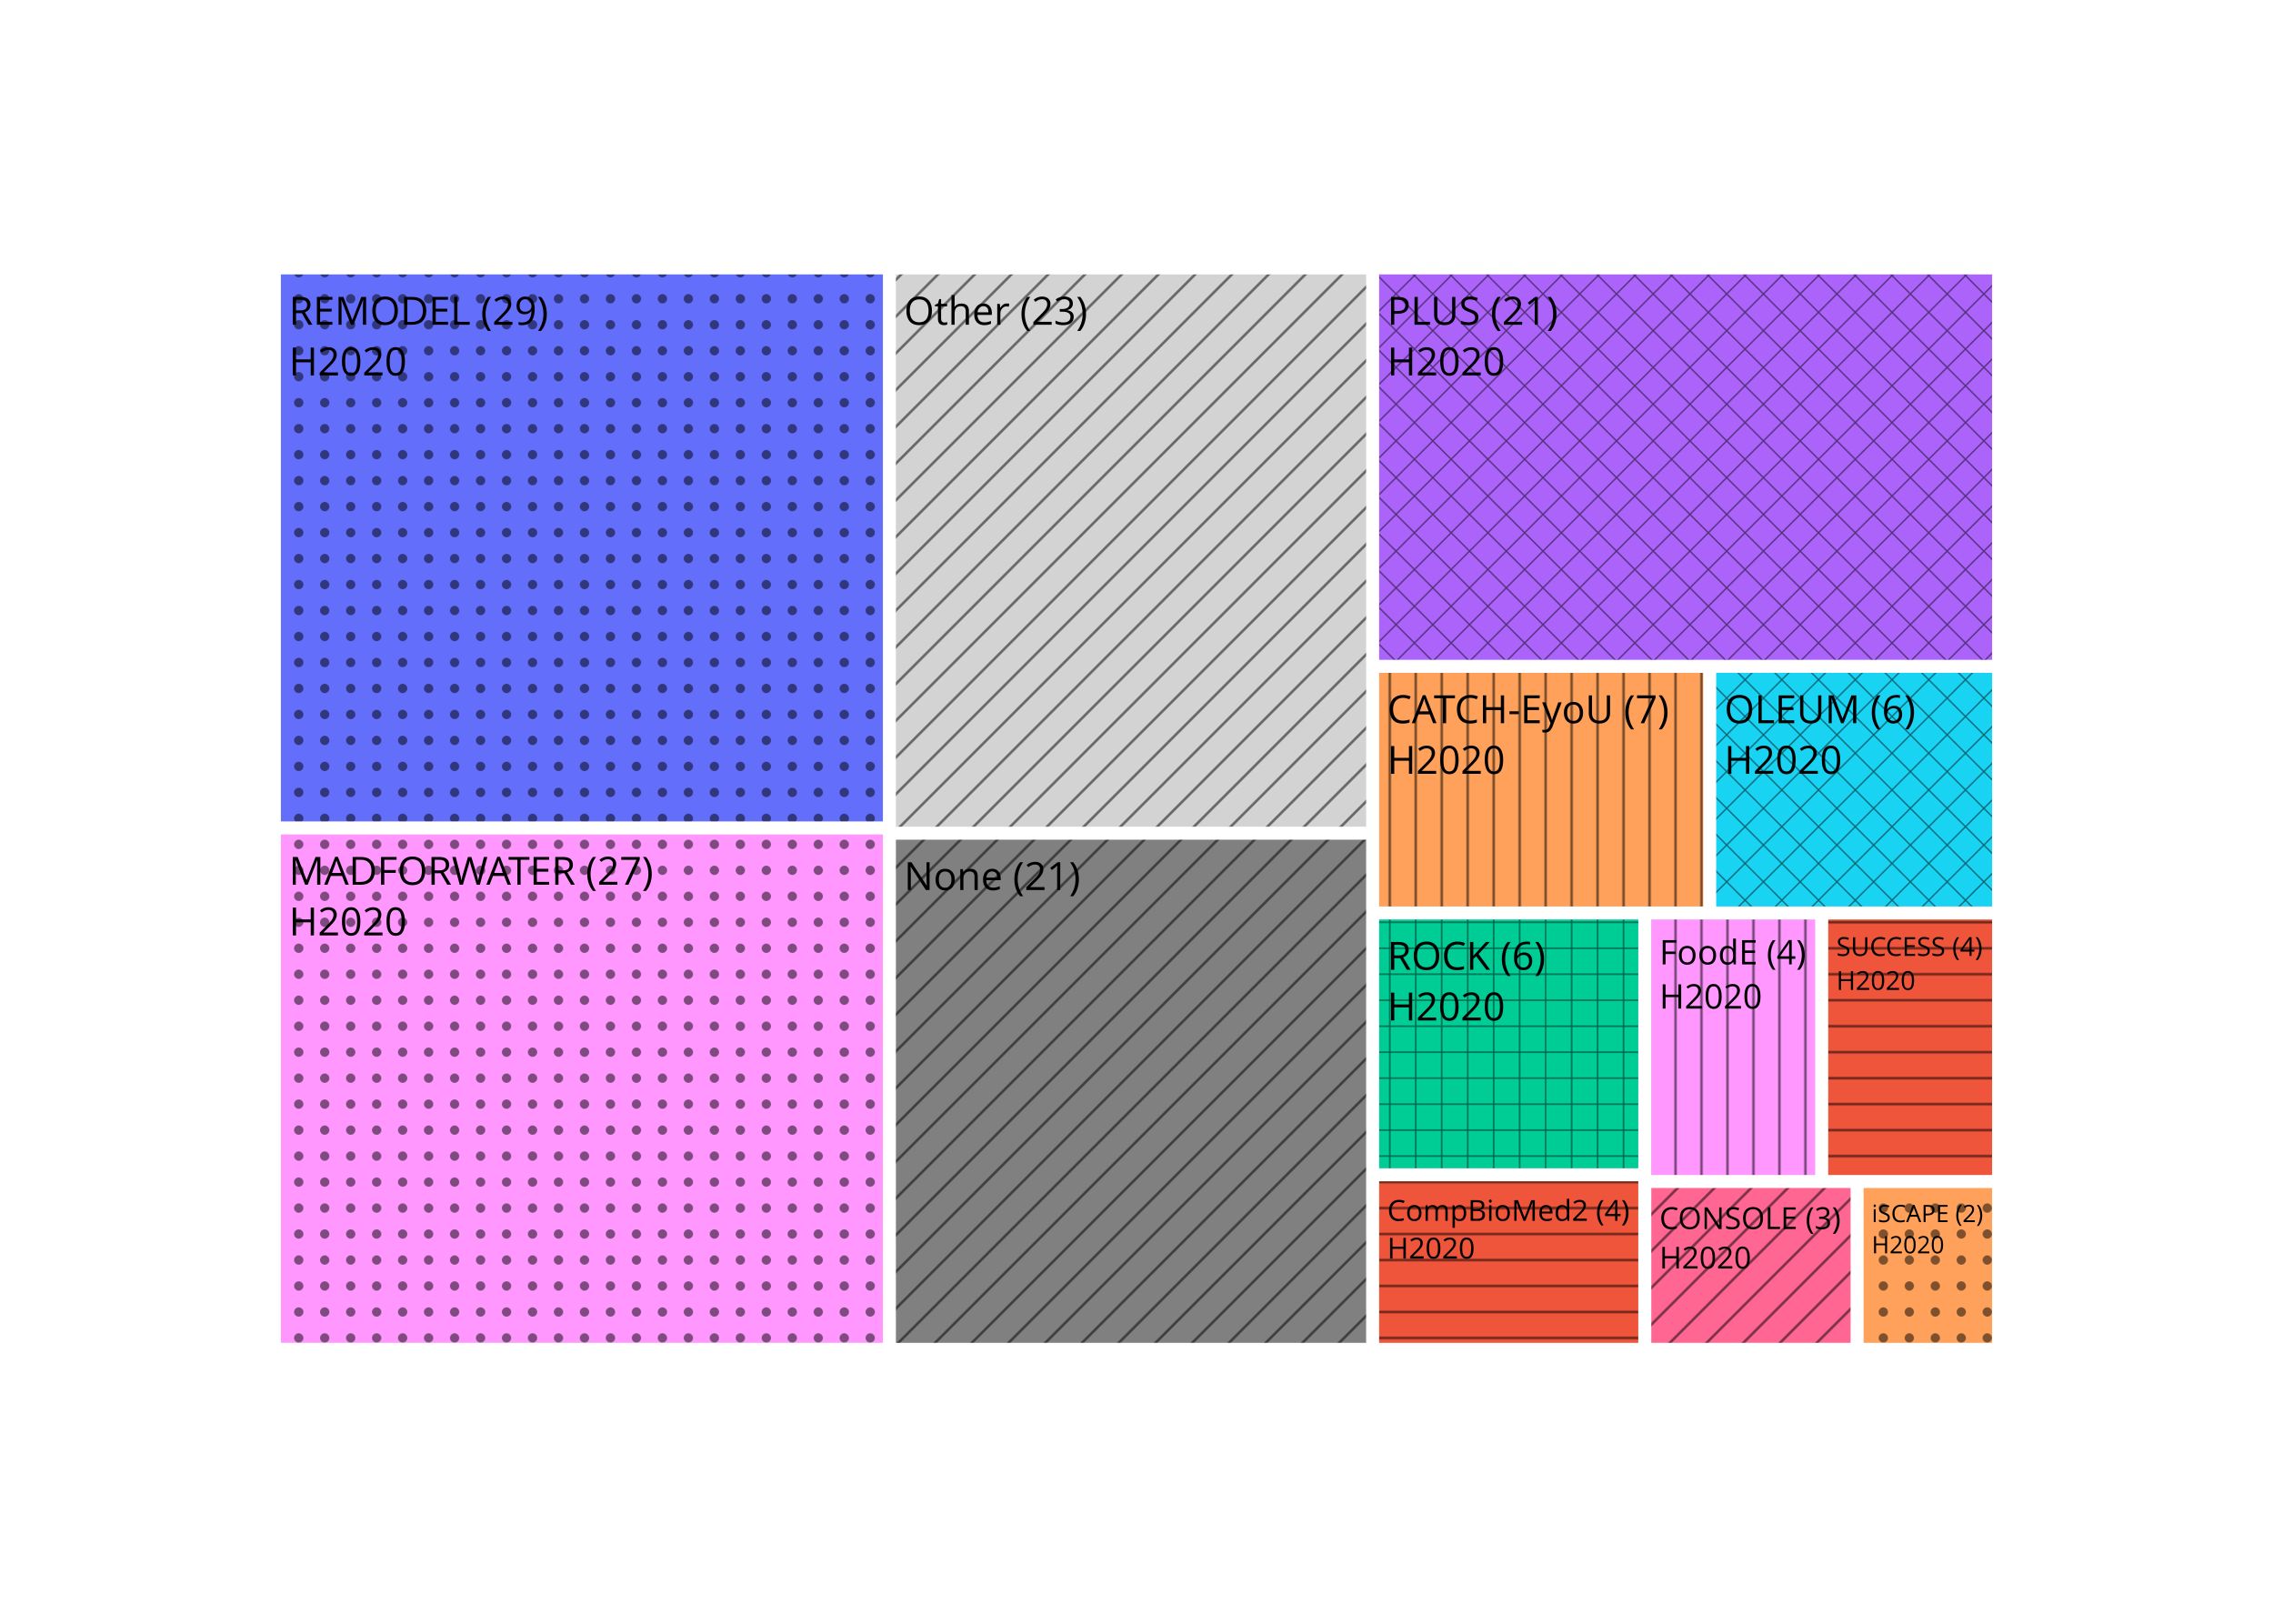
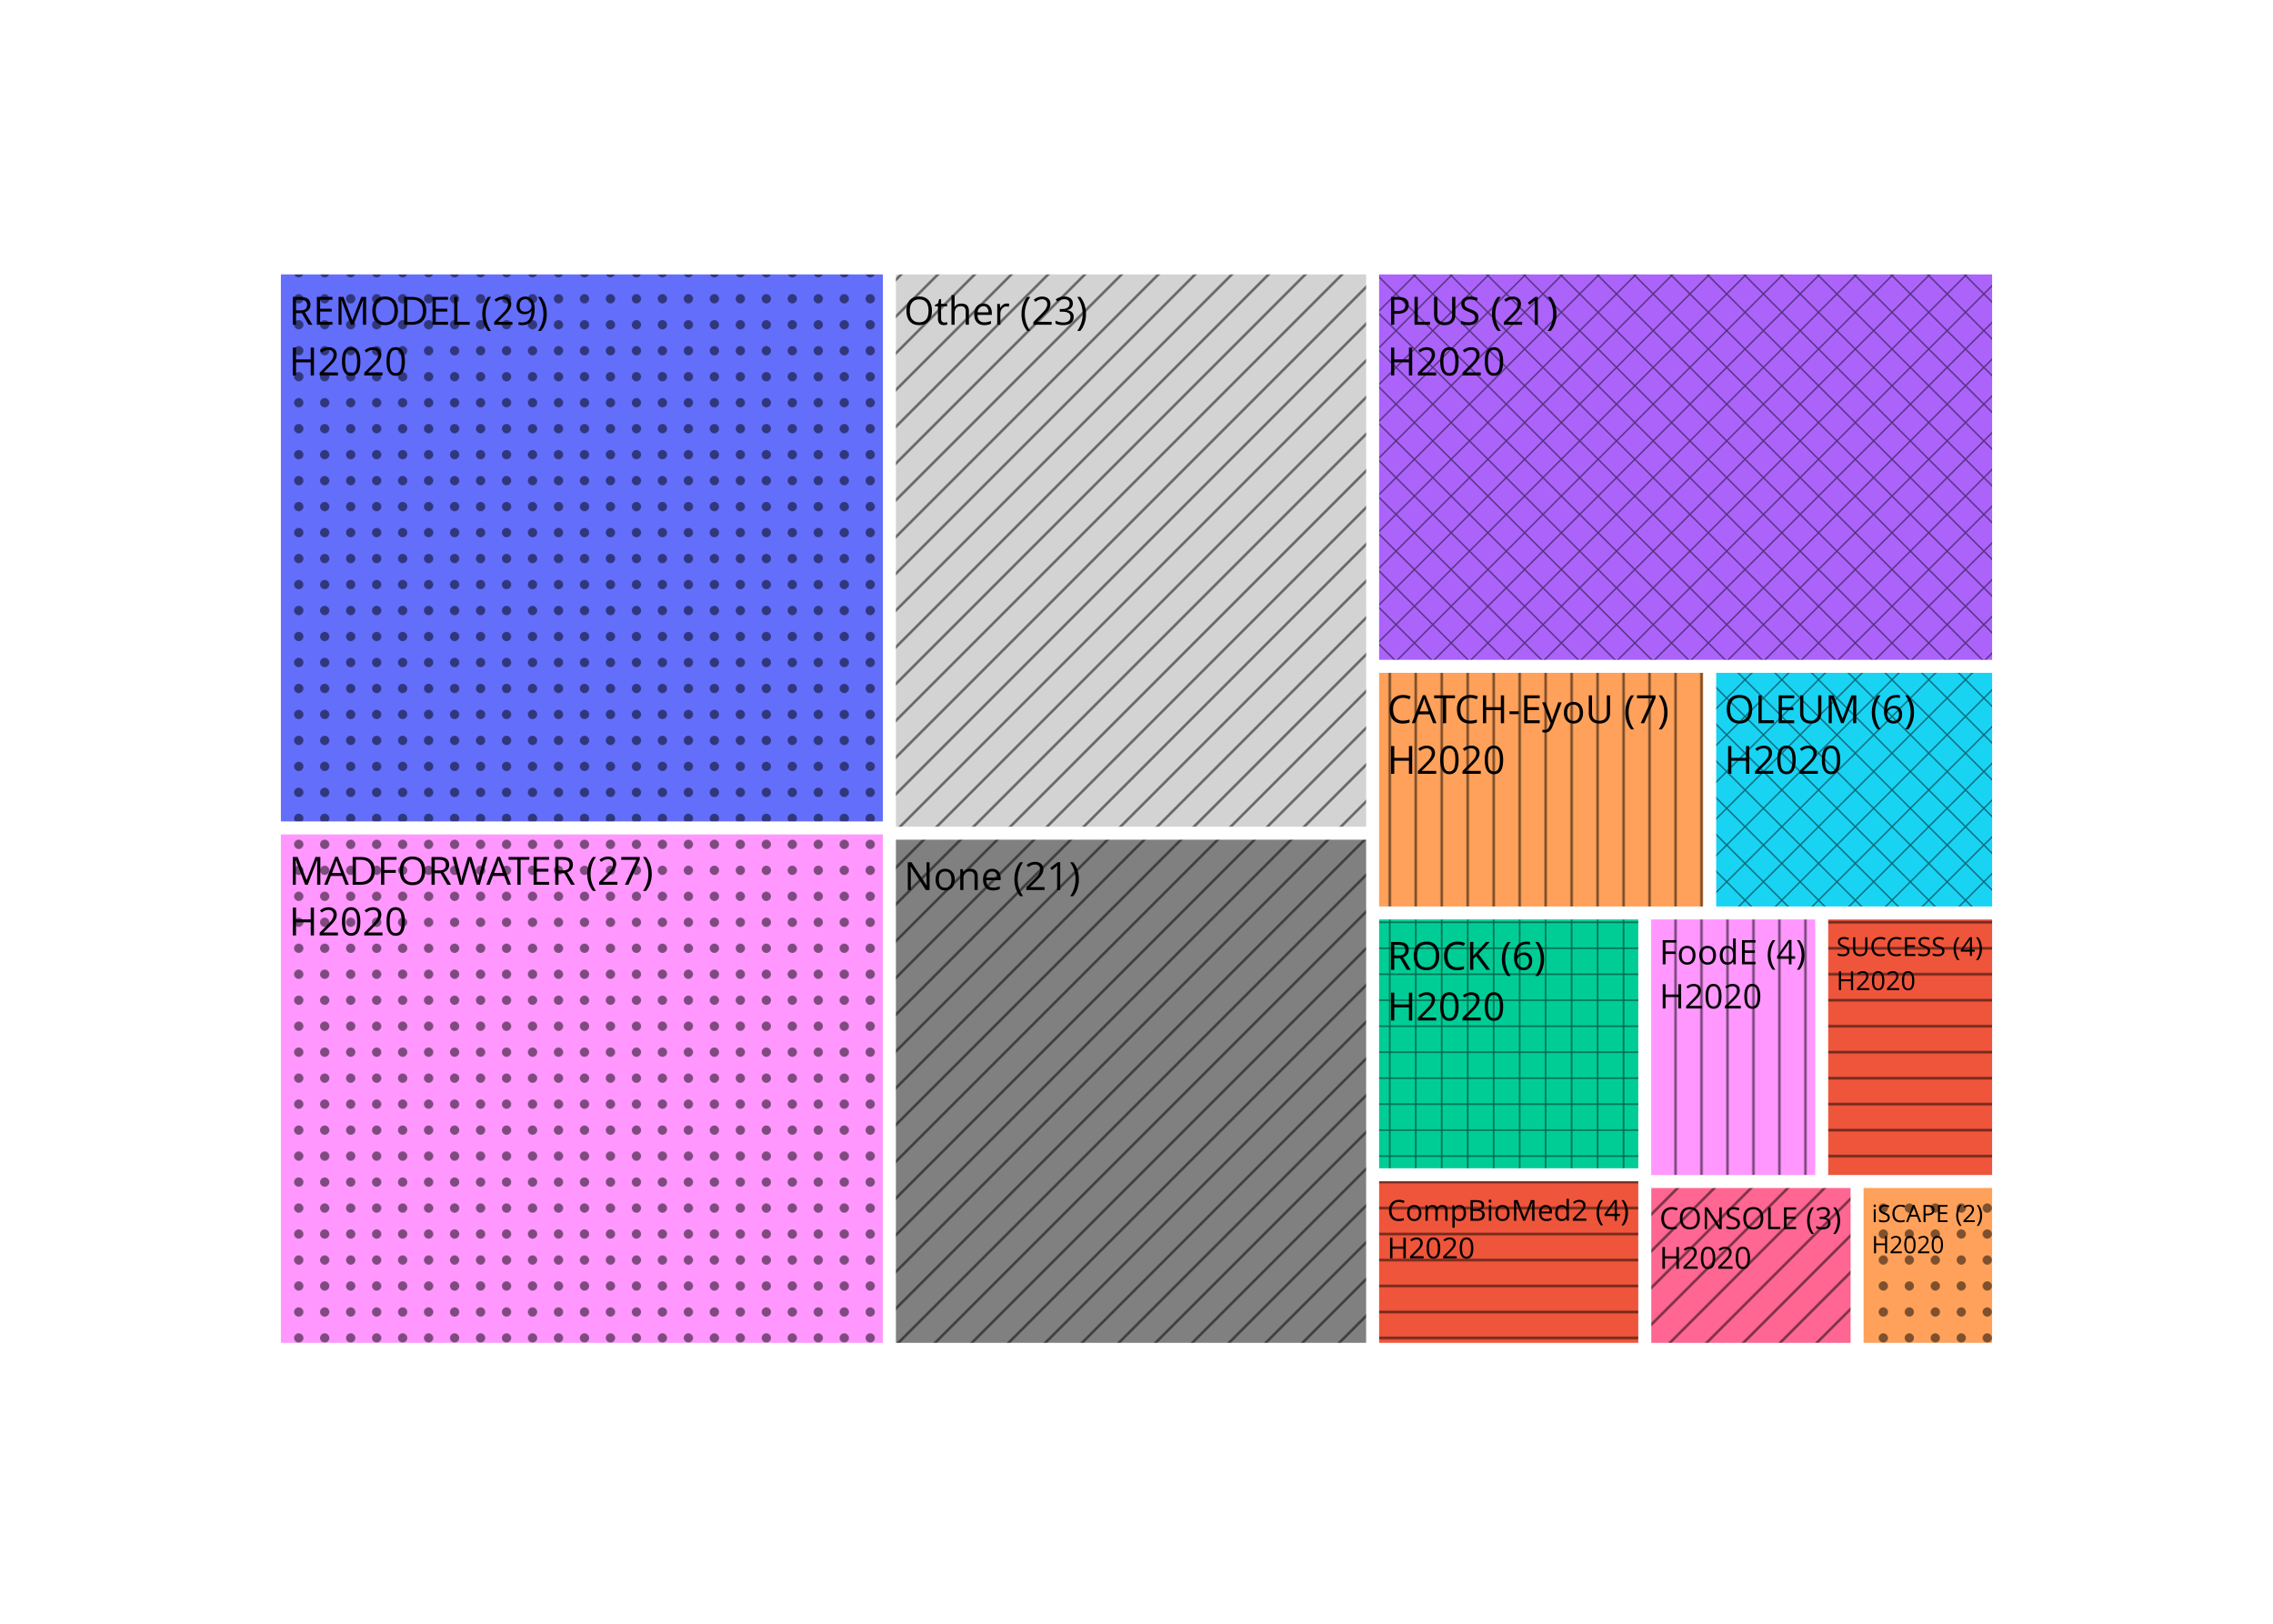
<svg xmlns="http://www.w3.org/2000/svg" class="main-svg" width="700" height="500" style="" viewBox="0 0 700 500">
  <rect x="0" y="0" width="700" height="500" style="fill: rgb(255, 255, 255); fill-opacity: 1;" />
-   <defs id="defs-ee88af">
+   <defs id="defs-2159f1">
    <g class="clips" />
    <g class="gradients" />
    <g class="patterns">
-       <pattern id="pee88af-a632e0-9" width="8px" height="8px" patternUnits="userSpaceOnUse" patternTransform="">
+       <pattern id="p2159f1-a74e4c-9" width="8px" height="8px" patternUnits="userSpaceOnUse" patternTransform="">
        <rect width="8px" height="8px" fill="rgb(99, 110, 250)" fill-opacity="1" />
        <circle cx="4" cy="4" r="1.427" opacity="0.5" fill="rgb(0, 0, 0)" />
      </pattern>
-       <pattern id="pee88af-a632e0-4" width="8px" height="8px" patternUnits="userSpaceOnUse" patternTransform="">
+       <pattern id="p2159f1-a74e4c-4" width="8px" height="8px" patternUnits="userSpaceOnUse" patternTransform="">
        <rect width="8px" height="8px" fill="rgb(255, 151, 255)" fill-opacity="1" />
        <circle cx="4" cy="4" r="1.427" opacity="0.5" fill="rgb(0, 0, 0)" />
      </pattern>
-       <pattern id="pee88af-a632e0-7" width="11.314px" height="11.314px" patternUnits="userSpaceOnUse" patternTransform="">
+       <pattern id="p2159f1-a74e4c-7" width="11.314px" height="11.314px" patternUnits="userSpaceOnUse" patternTransform="">
        <rect width="11.314px" height="11.314px" fill="rgb(211, 211, 211)" fill-opacity="1" />
        <path d="M-2.828,2.828l5.657,-5.657M0,11.314L11.314,0M8.485,14.142l5.657,-5.657" opacity="0.5" stroke="rgb(0, 0, 0)" stroke-width="0.8px" />
      </pattern>
-       <pattern id="pee88af-a632e0-5" width="11.314px" height="11.314px" patternUnits="userSpaceOnUse" patternTransform="">
+       <pattern id="p2159f1-a74e4c-5" width="11.314px" height="11.314px" patternUnits="userSpaceOnUse" patternTransform="">
        <rect width="11.314px" height="11.314px" fill="rgb(128, 128, 128)" fill-opacity="1" />
        <path d="M-2.828,2.828l5.657,-5.657M0,11.314L11.314,0M8.485,14.142l5.657,-5.657" opacity="0.5" stroke="rgb(0, 0, 0)" stroke-width="0.8px" />
      </pattern>
-       <pattern id="pee88af-a632e0-8" width="11.314px" height="11.314px" patternUnits="userSpaceOnUse" patternTransform="">
+       <pattern id="p2159f1-a74e4c-8" width="11.314px" height="11.314px" patternUnits="userSpaceOnUse" patternTransform="">
        <rect width="11.314px" height="11.314px" fill="rgb(171, 99, 250)" fill-opacity="1" />
        <path d="M-2.828,2.828l5.657,-5.657M0,11.314L11.314,0M8.485,14.142l5.657,-5.657M8.485,-2.828l5.657,5.657M0,0L11.314,11.314M-2.828,8.485l5.657,5.657" opacity="0.5" stroke="rgb(0, 0, 0)" stroke-width="0.411px" />
      </pattern>
-       <pattern id="pee88af-a632e0-0" width="8px" height="8px" patternUnits="userSpaceOnUse" patternTransform="">
+       <pattern id="p2159f1-a74e4c-0" width="8px" height="8px" patternUnits="userSpaceOnUse" patternTransform="">
        <rect width="8px" height="8px" fill="rgb(255, 161, 90)" fill-opacity="1" />
        <path d="M4,0L4,8" opacity="0.5" stroke="rgb(0, 0, 0)" stroke-width="0.8px" />
      </pattern>
-       <pattern id="pee88af-a632e0-6" width="11.314px" height="11.314px" patternUnits="userSpaceOnUse" patternTransform="">
+       <pattern id="p2159f1-a74e4c-6" width="11.314px" height="11.314px" patternUnits="userSpaceOnUse" patternTransform="">
        <rect width="11.314px" height="11.314px" fill="rgb(25, 211, 243)" fill-opacity="1" />
        <path d="M-2.828,2.828l5.657,-5.657M0,11.314L11.314,0M8.485,14.142l5.657,-5.657M8.485,-2.828l5.657,5.657M0,0L11.314,11.314M-2.828,8.485l5.657,5.657" opacity="0.5" stroke="rgb(0, 0, 0)" stroke-width="0.411px" />
      </pattern>
-       <pattern id="pee88af-a632e0-10" width="8px" height="8px" patternUnits="userSpaceOnUse" patternTransform="">
+       <pattern id="p2159f1-a74e4c-10" width="8px" height="8px" patternUnits="userSpaceOnUse" patternTransform="">
        <rect width="8px" height="8px" fill="rgb(0, 204, 150)" fill-opacity="1" />
        <path d="M4,0L4,8M0,4L8,4" opacity="0.5" stroke="rgb(0, 0, 0)" stroke-width="0.411px" />
      </pattern>
-       <pattern id="pee88af-a632e0-2" width="8px" height="8px" patternUnits="userSpaceOnUse" patternTransform="">
+       <pattern id="p2159f1-a74e4c-2" width="8px" height="8px" patternUnits="userSpaceOnUse" patternTransform="">
        <rect width="8px" height="8px" fill="rgb(239, 85, 59)" fill-opacity="1" />
        <path d="M0,4L8,4" opacity="0.5" stroke="rgb(0, 0, 0)" stroke-width="0.8px" />
      </pattern>
-       <pattern id="pee88af-a632e0-3" width="8px" height="8px" patternUnits="userSpaceOnUse" patternTransform="">
+       <pattern id="p2159f1-a74e4c-3" width="8px" height="8px" patternUnits="userSpaceOnUse" patternTransform="">
        <rect width="8px" height="8px" fill="rgb(255, 151, 255)" fill-opacity="1" />
        <path d="M4,0L4,8" opacity="0.5" stroke="rgb(0, 0, 0)" stroke-width="0.8px" />
      </pattern>
-       <pattern id="pee88af-a632e0-11" width="8px" height="8px" patternUnits="userSpaceOnUse" patternTransform="">
+       <pattern id="p2159f1-a74e4c-11" width="8px" height="8px" patternUnits="userSpaceOnUse" patternTransform="">
        <rect width="8px" height="8px" fill="rgb(239, 85, 59)" fill-opacity="1" />
        <path d="M0,4L8,4" opacity="0.5" stroke="rgb(0, 0, 0)" stroke-width="0.8px" />
      </pattern>
-       <pattern id="pee88af-a632e0-1" width="11.314px" height="11.314px" patternUnits="userSpaceOnUse" patternTransform="">
+       <pattern id="p2159f1-a74e4c-1" width="11.314px" height="11.314px" patternUnits="userSpaceOnUse" patternTransform="">
        <rect width="11.314px" height="11.314px" fill="rgb(255, 102, 146)" fill-opacity="1" />
        <path d="M-2.828,2.828l5.657,-5.657M0,11.314L11.314,0M8.485,14.142l5.657,-5.657" opacity="0.5" stroke="rgb(0, 0, 0)" stroke-width="0.8px" />
      </pattern>
-       <pattern id="pee88af-a632e0-12" width="8px" height="8px" patternUnits="userSpaceOnUse" patternTransform="">
+       <pattern id="p2159f1-a74e4c-12" width="8px" height="8px" patternUnits="userSpaceOnUse" patternTransform="">
        <rect width="8px" height="8px" fill="rgb(255, 161, 90)" fill-opacity="1" />
        <circle cx="4" cy="4" r="1.427" opacity="0.5" fill="rgb(0, 0, 0)" />
      </pattern>
    </g>
  </defs>
  <g class="bglayer" />
  <g class="layer-below">
    <g class="imagelayer" />
    <g class="shapelayer" />
  </g>
  <g class="cartesianlayer" />
  <g class="polarlayer" />
  <g class="smithlayer" />
  <g class="ternarylayer" />
  <g class="geolayer" />
  <g class="funnelarealayer" />
  <g class="pielayer" />
  <g class="iciclelayer" />
  <g class="treemaplayer">
    <g class="trace treemap" style="opacity: 1;">
      <g class="slice cursor-pointer">
        <path class="surface" d="M80,60L620,60L620,420L80,420Z" style="pointer-events: none; fill: rgb(0, 0, 0); fill-opacity: 0; stroke-width: 0; stroke: rgb(0, 0, 0); stroke-opacity: 0; opacity: 100;" />
        <g class="slicetext">
          <text data-notex="1" class="slicetext" text-anchor="start" x="0" y="0" style="font-family: 'Open Sans', verdana, arial, sans-serif; font-size: 12px; fill: rgb(42, 63, 95); fill-opacity: 1; white-space: pre;" transform="translate(86,76)"> </text>
        </g>
      </g>
      <g class="slice cursor-pointer">
-         <path class="surface pattern_filled" d="M86,84L272.401,84L272.401,253.446L86,253.446Z" style="pointer-events: none; stroke-width: 1; fill: url('#pee88af-a632e0-9'); stroke: rgb(255, 255, 255); stroke-opacity: 1; opacity: 1;" />
+         <path class="surface pattern_filled" d="M86,84L272.401,84L272.401,253.446L86,253.446Z" style="pointer-events: none; stroke-width: 1; fill: url('#p2159f1-a74e4c-9'); stroke: rgb(255, 255, 255); stroke-opacity: 1; opacity: 1;" />
        <g class="slicetext">
          <text data-notex="1" class="slicetext" text-anchor="start" x="0" y="0" style="font-family: 'Open Sans', verdana, arial, sans-serif; font-size: 12px; fill: rgb(255, 255, 255); fill-opacity: 1; white-space: pre;" transform="translate(89,100)">
            <tspan class="line" dy="0em" x="0" y="0">
              <tspan style=" fill: black; text-shadow: -2px -2px 0 #FFF, 2px -2px 0 #FFF, -2px 2px 0 #FFF, 2px 2px 0 #FFF, -2px 0 0 #FFF, 2px 0 0 #FFF, 0 -2px 0 #FFF, 0 2px 0 #FFF;">REMODEL (29)</tspan>
            </tspan>
            <tspan class="line" dy="1.3em" x="0" y="0">
              <tspan style=" fill: black; text-shadow: -2px -2px 0 #FFF, 2px -2px 0 #FFF, -2px 2px 0 #FFF, 2px 2px 0 #FFF, -2px 0 0 #FFF, 2px 0 0 #FFF, 0 -2px 0 #FFF, 0 2px 0 #FFF;">H2020</tspan>
            </tspan>
          </text>
        </g>
      </g>
      <g class="slice cursor-pointer">
-         <path class="surface pattern_filled" d="M86,256.446L272.401,256.446L272.401,414L86,414Z" style="pointer-events: none; stroke-width: 1; fill: url('#pee88af-a632e0-4'); stroke: rgb(255, 255, 255); stroke-opacity: 1; opacity: 1;" />
+         <path class="surface pattern_filled" d="M86,256.446L272.401,256.446L272.401,414L86,414Z" style="pointer-events: none; stroke-width: 1; fill: url('#p2159f1-a74e4c-4'); stroke: rgb(255, 255, 255); stroke-opacity: 1; opacity: 1;" />
        <g class="slicetext">
          <text data-notex="1" class="slicetext" text-anchor="start" x="0" y="0" style="font-family: 'Open Sans', verdana, arial, sans-serif; font-size: 12px; fill: rgb(68, 68, 68); fill-opacity: 1; white-space: pre;" transform="translate(89,272.4464)">
            <tspan class="line" dy="0em" x="0" y="0">
              <tspan style=" fill: black; text-shadow: -2px -2px 0 #FFF, 2px -2px 0 #FFF, -2px 2px 0 #FFF, 2px 2px 0 #FFF, -2px 0 0 #FFF, 2px 0 0 #FFF, 0 -2px 0 #FFF, 0 2px 0 #FFF;">MADFORWATER (27)</tspan>
            </tspan>
            <tspan class="line" dy="1.3em" x="0" y="0">
              <tspan style=" fill: black; text-shadow: -2px -2px 0 #FFF, 2px -2px 0 #FFF, -2px 2px 0 #FFF, 2px 2px 0 #FFF, -2px 0 0 #FFF, 2px 0 0 #FFF, 0 -2px 0 #FFF, 0 2px 0 #FFF;">H2020</tspan>
            </tspan>
          </text>
        </g>
      </g>
      <g class="slice cursor-pointer">
-         <path class="surface pattern_filled" d="M275.401,84L421.217,84L421.217,255.068L275.401,255.068Z" style="pointer-events: none; stroke-width: 1; fill: url('#pee88af-a632e0-7'); stroke: rgb(255, 255, 255); stroke-opacity: 1; opacity: 1;" />
+         <path class="surface pattern_filled" d="M275.401,84L421.217,84L421.217,255.068L275.401,255.068Z" style="pointer-events: none; stroke-width: 1; fill: url('#p2159f1-a74e4c-7'); stroke: rgb(255, 255, 255); stroke-opacity: 1; opacity: 1;" />
        <g class="slicetext">
          <text data-notex="1" class="slicetext" text-anchor="start" x="0" y="0" style="font-family: 'Open Sans', verdana, arial, sans-serif; font-size: 12px; fill: rgb(68, 68, 68); fill-opacity: 1; white-space: pre;" transform="translate(278.4013,100)">
            <tspan class="line" dy="0em" x="0" y="0">
              <tspan style=" fill: black; text-shadow: -2px -2px 0 #FFF, 2px -2px 0 #FFF, -2px 2px 0 #FFF, 2px 2px 0 #FFF, -2px 0 0 #FFF, 2px 0 0 #FFF, 0 -2px 0 #FFF, 0 2px 0 #FFF;">Other (23)</tspan>
            </tspan>
            <tspan class="line" dy="1.3em" x="0" y="0">
              <tspan style=" fill: black; text-shadow: -2px -2px 0 #FFF, 2px -2px 0 #FFF, -2px 2px 0 #FFF, 2px 2px 0 #FFF, -2px 0 0 #FFF, 2px 0 0 #FFF, 0 -2px 0 #FFF, 0 2px 0 #FFF;" />
            </tspan>
          </text>
        </g>
      </g>
      <g class="slice cursor-pointer">
-         <path class="surface pattern_filled" d="M275.401,258.068L421.217,258.068L421.217,414L275.401,414Z" style="pointer-events: none; stroke-width: 1; fill: url('#pee88af-a632e0-5'); stroke: rgb(255, 255, 255); stroke-opacity: 1; opacity: 1;" />
+         <path class="surface pattern_filled" d="M275.401,258.068L421.217,258.068L421.217,414L275.401,414Z" style="pointer-events: none; stroke-width: 1; fill: url('#p2159f1-a74e4c-5'); stroke: rgb(255, 255, 255); stroke-opacity: 1; opacity: 1;" />
        <g class="slicetext">
          <text data-notex="1" class="slicetext" text-anchor="start" x="0" y="0" style="font-family: 'Open Sans', verdana, arial, sans-serif; font-size: 12px; fill: rgb(255, 255, 255); fill-opacity: 1; white-space: pre;" transform="translate(278.4013,274.0682)">
            <tspan class="line" dy="0em" x="0" y="0">
              <tspan style=" fill: black; text-shadow: -2px -2px 0 #FFF, 2px -2px 0 #FFF, -2px 2px 0 #FFF, 2px 2px 0 #FFF, -2px 0 0 #FFF, 2px 0 0 #FFF, 0 -2px 0 #FFF, 0 2px 0 #FFF;">None (21)</tspan>
            </tspan>
            <tspan class="line" dy="1.3em" x="0" y="0">
              <tspan style=" fill: black; text-shadow: -2px -2px 0 #FFF, 2px -2px 0 #FFF, -2px 2px 0 #FFF, 2px 2px 0 #FFF, -2px 0 0 #FFF, 2px 0 0 #FFF, 0 -2px 0 #FFF, 0 2px 0 #FFF;" />
            </tspan>
          </text>
        </g>
      </g>
      <g class="slice cursor-pointer">
-         <path class="surface pattern_filled" d="M424.217,84L614,84L614,203.684L424.217,203.684Z" style="pointer-events: none; stroke-width: 1; fill: url('#pee88af-a632e0-8'); stroke: rgb(255, 255, 255); stroke-opacity: 1; opacity: 1;" />
+         <path class="surface pattern_filled" d="M424.217,84L614,84L614,203.684L424.217,203.684Z" style="pointer-events: none; stroke-width: 1; fill: url('#p2159f1-a74e4c-8'); stroke: rgb(255, 255, 255); stroke-opacity: 1; opacity: 1;" />
        <g class="slicetext">
          <text data-notex="1" class="slicetext" text-anchor="start" x="0" y="0" style="font-family: 'Open Sans', verdana, arial, sans-serif; font-size: 12px; fill: rgb(255, 255, 255); fill-opacity: 1; white-space: pre;" transform="translate(427.2166,100)">
            <tspan class="line" dy="0em" x="0" y="0">
              <tspan style=" fill: black; text-shadow: -2px -2px 0 #FFF, 2px -2px 0 #FFF, -2px 2px 0 #FFF, 2px 2px 0 #FFF, -2px 0 0 #FFF, 2px 0 0 #FFF, 0 -2px 0 #FFF, 0 2px 0 #FFF;">PLUS (21)</tspan>
            </tspan>
            <tspan class="line" dy="1.3em" x="0" y="0">
              <tspan style=" fill: black; text-shadow: -2px -2px 0 #FFF, 2px -2px 0 #FFF, -2px 2px 0 #FFF, 2px 2px 0 #FFF, -2px 0 0 #FFF, 2px 0 0 #FFF, 0 -2px 0 #FFF, 0 2px 0 #FFF;">H2020</tspan>
            </tspan>
          </text>
        </g>
      </g>
      <g class="slice cursor-pointer">
-         <path class="surface pattern_filled" d="M424.217,206.684L525.023,206.684L525.023,279.632L424.217,279.632Z" style="pointer-events: none; stroke-width: 1; fill: url('#pee88af-a632e0-0'); stroke: rgb(255, 255, 255); stroke-opacity: 1; opacity: 1;" />
+         <path class="surface pattern_filled" d="M424.217,206.684L525.023,206.684L525.023,279.632L424.217,279.632Z" style="pointer-events: none; stroke-width: 1; fill: url('#p2159f1-a74e4c-0'); stroke: rgb(255, 255, 255); stroke-opacity: 1; opacity: 1;" />
        <g class="slicetext">
          <text data-notex="1" class="slicetext" text-anchor="start" x="0" y="0" style="font-family: 'Open Sans', verdana, arial, sans-serif; font-size: 12px; fill: rgb(68, 68, 68); fill-opacity: 1; white-space: pre;" transform="translate(427.2166,222.6842)">
            <tspan class="line" dy="0em" x="0" y="0">
              <tspan style=" fill: black; text-shadow: -2px -2px 0 #FFF, 2px -2px 0 #FFF, -2px 2px 0 #FFF, 2px 2px 0 #FFF, -2px 0 0 #FFF, 2px 0 0 #FFF, 0 -2px 0 #FFF, 0 2px 0 #FFF;">CATCH-EyoU (7)</tspan>
            </tspan>
            <tspan class="line" dy="1.3em" x="0" y="0">
              <tspan style=" fill: black; text-shadow: -2px -2px 0 #FFF, 2px -2px 0 #FFF, -2px 2px 0 #FFF, 2px 2px 0 #FFF, -2px 0 0 #FFF, 2px 0 0 #FFF, 0 -2px 0 #FFF, 0 2px 0 #FFF;">H2020</tspan>
            </tspan>
          </text>
        </g>
      </g>
      <g class="slice cursor-pointer">
-         <path class="surface pattern_filled" d="M528.023,206.684L614,206.684L614,279.632L528.023,279.632Z" style="pointer-events: none; stroke-width: 1; fill: url('#pee88af-a632e0-6'); stroke: rgb(255, 255, 255); stroke-opacity: 1; opacity: 1;" />
+         <path class="surface pattern_filled" d="M528.023,206.684L614,206.684L614,279.632L528.023,279.632Z" style="pointer-events: none; stroke-width: 1; fill: url('#p2159f1-a74e4c-6'); stroke: rgb(255, 255, 255); stroke-opacity: 1; opacity: 1;" />
        <g class="slicetext">
          <text data-notex="1" class="slicetext" text-anchor="start" x="0" y="0" style="font-family: 'Open Sans', verdana, arial, sans-serif; font-size: 12px; fill: rgb(68, 68, 68); fill-opacity: 1; white-space: pre;" transform="translate(531.023,222.6842)">
            <tspan class="line" dy="0em" x="0" y="0">
              <tspan style=" fill: black; text-shadow: -2px -2px 0 #FFF, 2px -2px 0 #FFF, -2px 2px 0 #FFF, 2px 2px 0 #FFF, -2px 0 0 #FFF, 2px 0 0 #FFF, 0 -2px 0 #FFF, 0 2px 0 #FFF;">OLEUM (6)</tspan>
            </tspan>
            <tspan class="line" dy="1.3em" x="0" y="0">
              <tspan style=" fill: black; text-shadow: -2px -2px 0 #FFF, 2px -2px 0 #FFF, -2px 2px 0 #FFF, 2px 2px 0 #FFF, -2px 0 0 #FFF, 2px 0 0 #FFF, 0 -2px 0 #FFF, 0 2px 0 #FFF;">H2020</tspan>
            </tspan>
          </text>
        </g>
      </g>
      <g class="slice cursor-pointer">
-         <path class="surface pattern_filled" d="M424.217,282.632L505.035,282.632L505.035,360.253L424.217,360.253Z" style="pointer-events: none; stroke-width: 1; fill: url('#pee88af-a632e0-10'); stroke: rgb(255, 255, 255); stroke-opacity: 1; opacity: 1;" />
+         <path class="surface pattern_filled" d="M424.217,282.632L505.035,282.632L505.035,360.253L424.217,360.253Z" style="pointer-events: none; stroke-width: 1; fill: url('#p2159f1-a74e4c-10'); stroke: rgb(255, 255, 255); stroke-opacity: 1; opacity: 1;" />
        <g class="slicetext">
          <text data-notex="1" class="slicetext" text-anchor="start" x="0" y="0" style="font-family: 'Open Sans', verdana, arial, sans-serif; font-size: 12px; fill: rgb(68, 68, 68); fill-opacity: 1; white-space: pre;" transform="translate(427.2166,298.6316)">
            <tspan class="line" dy="0em" x="0" y="0">
              <tspan style=" fill: black; text-shadow: -2px -2px 0 #FFF, 2px -2px 0 #FFF, -2px 2px 0 #FFF, 2px 2px 0 #FFF, -2px 0 0 #FFF, 2px 0 0 #FFF, 0 -2px 0 #FFF, 0 2px 0 #FFF;">ROCK (6)</tspan>
            </tspan>
            <tspan class="line" dy="1.3em" x="0" y="0">
              <tspan style=" fill: black; text-shadow: -2px -2px 0 #FFF, 2px -2px 0 #FFF, -2px 2px 0 #FFF, 2px 2px 0 #FFF, -2px 0 0 #FFF, 2px 0 0 #FFF, 0 -2px 0 #FFF, 0 2px 0 #FFF;">H2020</tspan>
            </tspan>
          </text>
        </g>
      </g>
      <g class="slice cursor-pointer">
-         <path class="surface pattern_filled" d="M424.217,363.253L505.035,363.253L505.035,414L424.217,414Z" style="pointer-events: none; stroke-width: 1; fill: url('#pee88af-a632e0-2'); stroke: rgb(255, 255, 255); stroke-opacity: 1; opacity: 1;" />
-         <g class="slicetext">
-           <text data-notex="1" class="slicetext" text-anchor="start" x="0" y="0" style="font-family: 'Open Sans', verdana, arial, sans-serif; font-size: 12px; fill: rgb(255, 255, 255); fill-opacity: 1; white-space: pre;" transform="translate(427.2166,375.9326)scale(0.7446112)">
+         <path class="surface pattern_filled" d="M424.217,363.253L505.035,363.253L505.035,414L424.217,414Z" style="pointer-events: none; stroke-width: 1; fill: url('#p2159f1-a74e4c-2'); stroke: rgb(255, 255, 255); stroke-opacity: 1; opacity: 1;" />
+         <g class="slicetext">
+           <text data-notex="1" class="slicetext" text-anchor="start" x="0" y="0" style="font-family: 'Open Sans', verdana, arial, sans-serif; font-size: 12px; fill: rgb(255, 255, 255); fill-opacity: 1; white-space: pre;" transform="translate(427.2166,375.9112)scale(0.7429649)">
            <tspan class="line" dy="0em" x="0" y="0">
              <tspan style=" fill: black; text-shadow: -2px -2px 0 #FFF, 2px -2px 0 #FFF, -2px 2px 0 #FFF, 2px 2px 0 #FFF, -2px 0 0 #FFF, 2px 0 0 #FFF, 0 -2px 0 #FFF, 0 2px 0 #FFF;">CompBioMed2 (4)</tspan>
            </tspan>
            <tspan class="line" dy="1.3em" x="0" y="0">
              <tspan style=" fill: black; text-shadow: -2px -2px 0 #FFF, 2px -2px 0 #FFF, -2px 2px 0 #FFF, 2px 2px 0 #FFF, -2px 0 0 #FFF, 2px 0 0 #FFF, 0 -2px 0 #FFF, 0 2px 0 #FFF;">H2020</tspan>
            </tspan>
          </text>
        </g>
      </g>
      <g class="slice cursor-pointer">
-         <path class="surface pattern_filled" d="M508.035,282.632L559.518,282.632L559.518,362.32L508.035,362.32Z" style="pointer-events: none; stroke-width: 1; fill: url('#pee88af-a632e0-3'); stroke: rgb(255, 255, 255); stroke-opacity: 1; opacity: 1;" />
-         <g class="slicetext">
-           <text data-notex="1" class="slicetext" text-anchor="start" x="0" y="0" style="font-family: 'Open Sans', verdana, arial, sans-serif; font-size: 12px; fill: rgb(68, 68, 68); fill-opacity: 1; white-space: pre;" transform="translate(511.0354,296.9677)scale(0.8720062)">
+         <path class="surface pattern_filled" d="M508.035,282.632L559.518,282.632L559.518,362.32L508.035,362.32Z" style="pointer-events: none; stroke-width: 1; fill: url('#p2159f1-a74e4c-3'); stroke: rgb(255, 255, 255); stroke-opacity: 1; opacity: 1;" />
+         <g class="slicetext">
+           <text data-notex="1" class="slicetext" text-anchor="start" x="0" y="0" style="font-family: 'Open Sans', verdana, arial, sans-serif; font-size: 12px; fill: rgb(68, 68, 68); fill-opacity: 1; white-space: pre;" transform="translate(511.0354,296.9486)scale(0.8705393)">
            <tspan class="line" dy="0em" x="0" y="0">
              <tspan style=" fill: black; text-shadow: -2px -2px 0 #FFF, 2px -2px 0 #FFF, -2px 2px 0 #FFF, 2px 2px 0 #FFF, -2px 0 0 #FFF, 2px 0 0 #FFF, 0 -2px 0 #FFF, 0 2px 0 #FFF;">FoodE (4)</tspan>
            </tspan>
            <tspan class="line" dy="1.3em" x="0" y="0">
              <tspan style=" fill: black; text-shadow: -2px -2px 0 #FFF, 2px -2px 0 #FFF, -2px 2px 0 #FFF, 2px 2px 0 #FFF, -2px 0 0 #FFF, 2px 0 0 #FFF, 0 -2px 0 #FFF, 0 2px 0 #FFF;">H2020</tspan>
            </tspan>
          </text>
        </g>
      </g>
      <g class="slice cursor-pointer">
-         <path class="surface pattern_filled" d="M562.518,282.632L614,282.632L614,362.32L562.518,362.32Z" style="pointer-events: none; stroke-width: 1; fill: url('#pee88af-a632e0-11'); stroke: rgb(255, 255, 255); stroke-opacity: 1; opacity: 1;" />
-         <g class="slicetext">
-           <text data-notex="1" class="slicetext" text-anchor="start" x="0" y="0" style="font-family: 'Open Sans', verdana, arial, sans-serif; font-size: 12px; fill: rgb(255, 255, 255); fill-opacity: 1; white-space: pre;" transform="translate(565.5177,294.3535)scale(0.6709189)">
+         <path class="surface pattern_filled" d="M562.518,282.632L614,282.632L614,362.32L562.518,362.32Z" style="pointer-events: none; stroke-width: 1; fill: url('#p2159f1-a74e4c-11'); stroke: rgb(255, 255, 255); stroke-opacity: 1; opacity: 1;" />
+         <g class="slicetext">
+           <text data-notex="1" class="slicetext" text-anchor="start" x="0" y="0" style="font-family: 'Open Sans', verdana, arial, sans-serif; font-size: 12px; fill: rgb(255, 255, 255); fill-opacity: 1; white-space: pre;" transform="translate(565.5177,294.3785)scale(0.6728381)">
            <tspan class="line" dy="0em" x="0" y="0">
              <tspan style=" fill: black; text-shadow: -2px -2px 0 #FFF, 2px -2px 0 #FFF, -2px 2px 0 #FFF, 2px 2px 0 #FFF, -2px 0 0 #FFF, 2px 0 0 #FFF, 0 -2px 0 #FFF, 0 2px 0 #FFF;">SUCCESS (4)</tspan>
            </tspan>
            <tspan class="line" dy="1.3em" x="0" y="0">
              <tspan style=" fill: black; text-shadow: -2px -2px 0 #FFF, 2px -2px 0 #FFF, -2px 2px 0 #FFF, 2px 2px 0 #FFF, -2px 0 0 #FFF, 2px 0 0 #FFF, 0 -2px 0 #FFF, 0 2px 0 #FFF;">H2020</tspan>
            </tspan>
          </text>
        </g>
      </g>
      <g class="slice cursor-pointer">
-         <path class="surface pattern_filled" d="M508.035,365.32L570.414,365.32L570.414,414L508.035,414Z" style="pointer-events: none; stroke-width: 1; fill: url('#pee88af-a632e0-1'); stroke: rgb(255, 255, 255); stroke-opacity: 1; opacity: 1;" />
-         <g class="slicetext">
-           <text data-notex="1" class="slicetext" text-anchor="start" x="0" y="0" style="font-family: 'Open Sans', verdana, arial, sans-serif; font-size: 12px; fill: rgb(68, 68, 68); fill-opacity: 1; white-space: pre;" transform="translate(511.0354,378.4584)scale(0.7798857)">
+         <path class="surface pattern_filled" d="M508.035,365.32L570.414,365.32L570.414,414L508.035,414Z" style="pointer-events: none; stroke-width: 1; fill: url('#p2159f1-a74e4c-1'); stroke: rgb(255, 255, 255); stroke-opacity: 1; opacity: 1;" />
+         <g class="slicetext">
+           <text data-notex="1" class="slicetext" text-anchor="start" x="0" y="0" style="font-family: 'Open Sans', verdana, arial, sans-serif; font-size: 12px; fill: rgb(68, 68, 68); fill-opacity: 1; white-space: pre;" transform="translate(511.0354,378.4872)scale(0.7821044)">
            <tspan class="line" dy="0em" x="0" y="0">
              <tspan style=" fill: black; text-shadow: -2px -2px 0 #FFF, 2px -2px 0 #FFF, -2px 2px 0 #FFF, 2px 2px 0 #FFF, -2px 0 0 #FFF, 2px 0 0 #FFF, 0 -2px 0 #FFF, 0 2px 0 #FFF;">CONSOLE (3)</tspan>
            </tspan>
            <tspan class="line" dy="1.3em" x="0" y="0">
              <tspan style=" fill: black; text-shadow: -2px -2px 0 #FFF, 2px -2px 0 #FFF, -2px 2px 0 #FFF, 2px 2px 0 #FFF, -2px 0 0 #FFF, 2px 0 0 #FFF, 0 -2px 0 #FFF, 0 2px 0 #FFF;">H2020</tspan>
            </tspan>
          </text>
        </g>
      </g>
      <g class="slice cursor-pointer">
-         <path class="surface pattern_filled" d="M573.414,365.32L614,365.32L614,414L573.414,414Z" style="pointer-events: none; stroke-width: 1; fill: url('#pee88af-a632e0-12'); stroke: rgb(255, 255, 255); stroke-opacity: 1; opacity: 1;" />
-         <g class="slicetext">
-           <text data-notex="1" class="slicetext" text-anchor="start" x="0" y="0" style="font-family: 'Open Sans', verdana, arial, sans-serif; font-size: 12px; fill: rgb(68, 68, 68); fill-opacity: 1; white-space: pre;" transform="translate(576.4142,376.3258)scale(0.6158427)">
+         <path class="surface pattern_filled" d="M573.414,365.32L614,365.32L614,414L573.414,414Z" style="pointer-events: none; stroke-width: 1; fill: url('#p2159f1-a74e4c-12'); stroke: rgb(255, 255, 255); stroke-opacity: 1; opacity: 1;" />
+         <g class="slicetext">
+           <text data-notex="1" class="slicetext" text-anchor="start" x="0" y="0" style="font-family: 'Open Sans', verdana, arial, sans-serif; font-size: 12px; fill: rgb(68, 68, 68); fill-opacity: 1; white-space: pre;" transform="translate(576.4142,376.3183)scale(0.6152649)">
            <tspan class="line" dy="0em" x="0" y="0">
              <tspan style=" fill: black; text-shadow: -2px -2px 0 #FFF, 2px -2px 0 #FFF, -2px 2px 0 #FFF, 2px 2px 0 #FFF, -2px 0 0 #FFF, 2px 0 0 #FFF, 0 -2px 0 #FFF, 0 2px 0 #FFF;">iSCAPE (2)</tspan>
            </tspan>
            <tspan class="line" dy="1.3em" x="0" y="0">
              <tspan style=" fill: black; text-shadow: -2px -2px 0 #FFF, 2px -2px 0 #FFF, -2px 2px 0 #FFF, 2px 2px 0 #FFF, -2px 0 0 #FFF, 2px 0 0 #FFF, 0 -2px 0 #FFF, 0 2px 0 #FFF;">H2020</tspan>
            </tspan>
          </text>
        </g>
      </g>
    </g>
  </g>
  <g class="sunburstlayer" />
  <g class="glimages" />
-   <defs id="topdefs-ee88af">
+   <defs id="topdefs-2159f1">
    <g class="clips" />
  </defs>
  <g class="layer-above">
    <g class="imagelayer" />
    <g class="shapelayer" />
  </g>
  <g class="infolayer">
    <g class="g-gtitle" />
  </g>
</svg>
